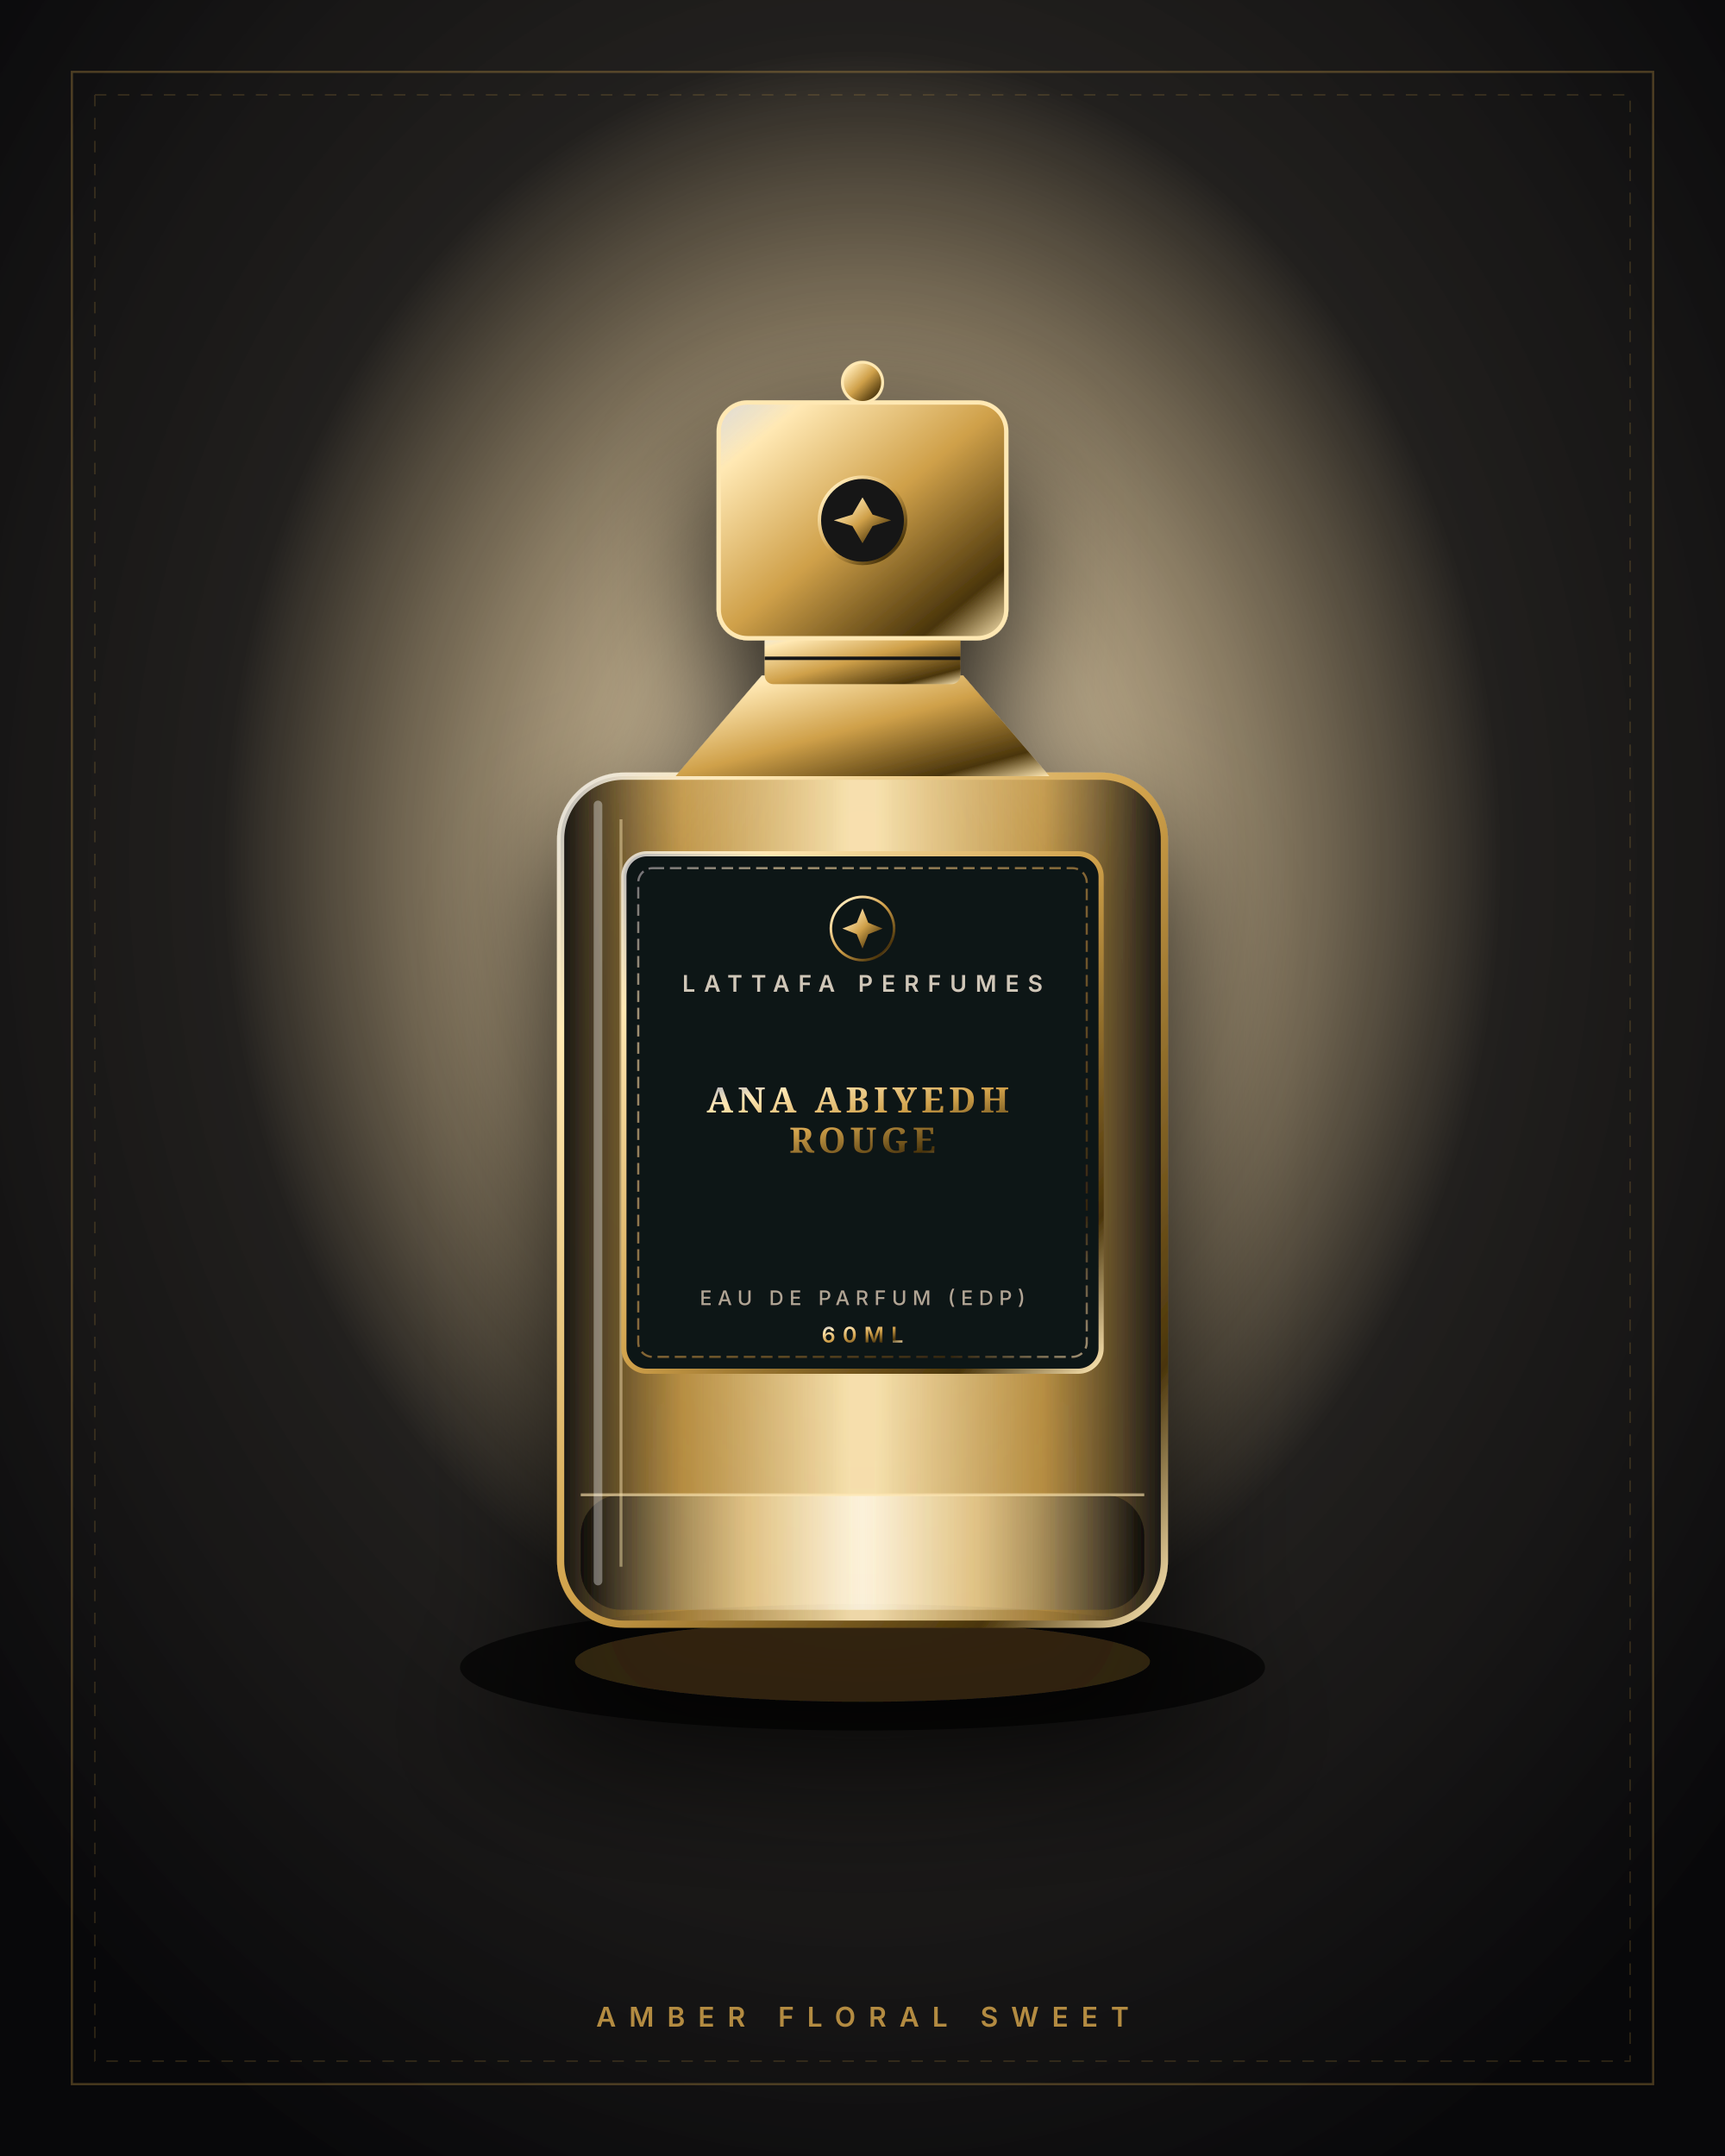
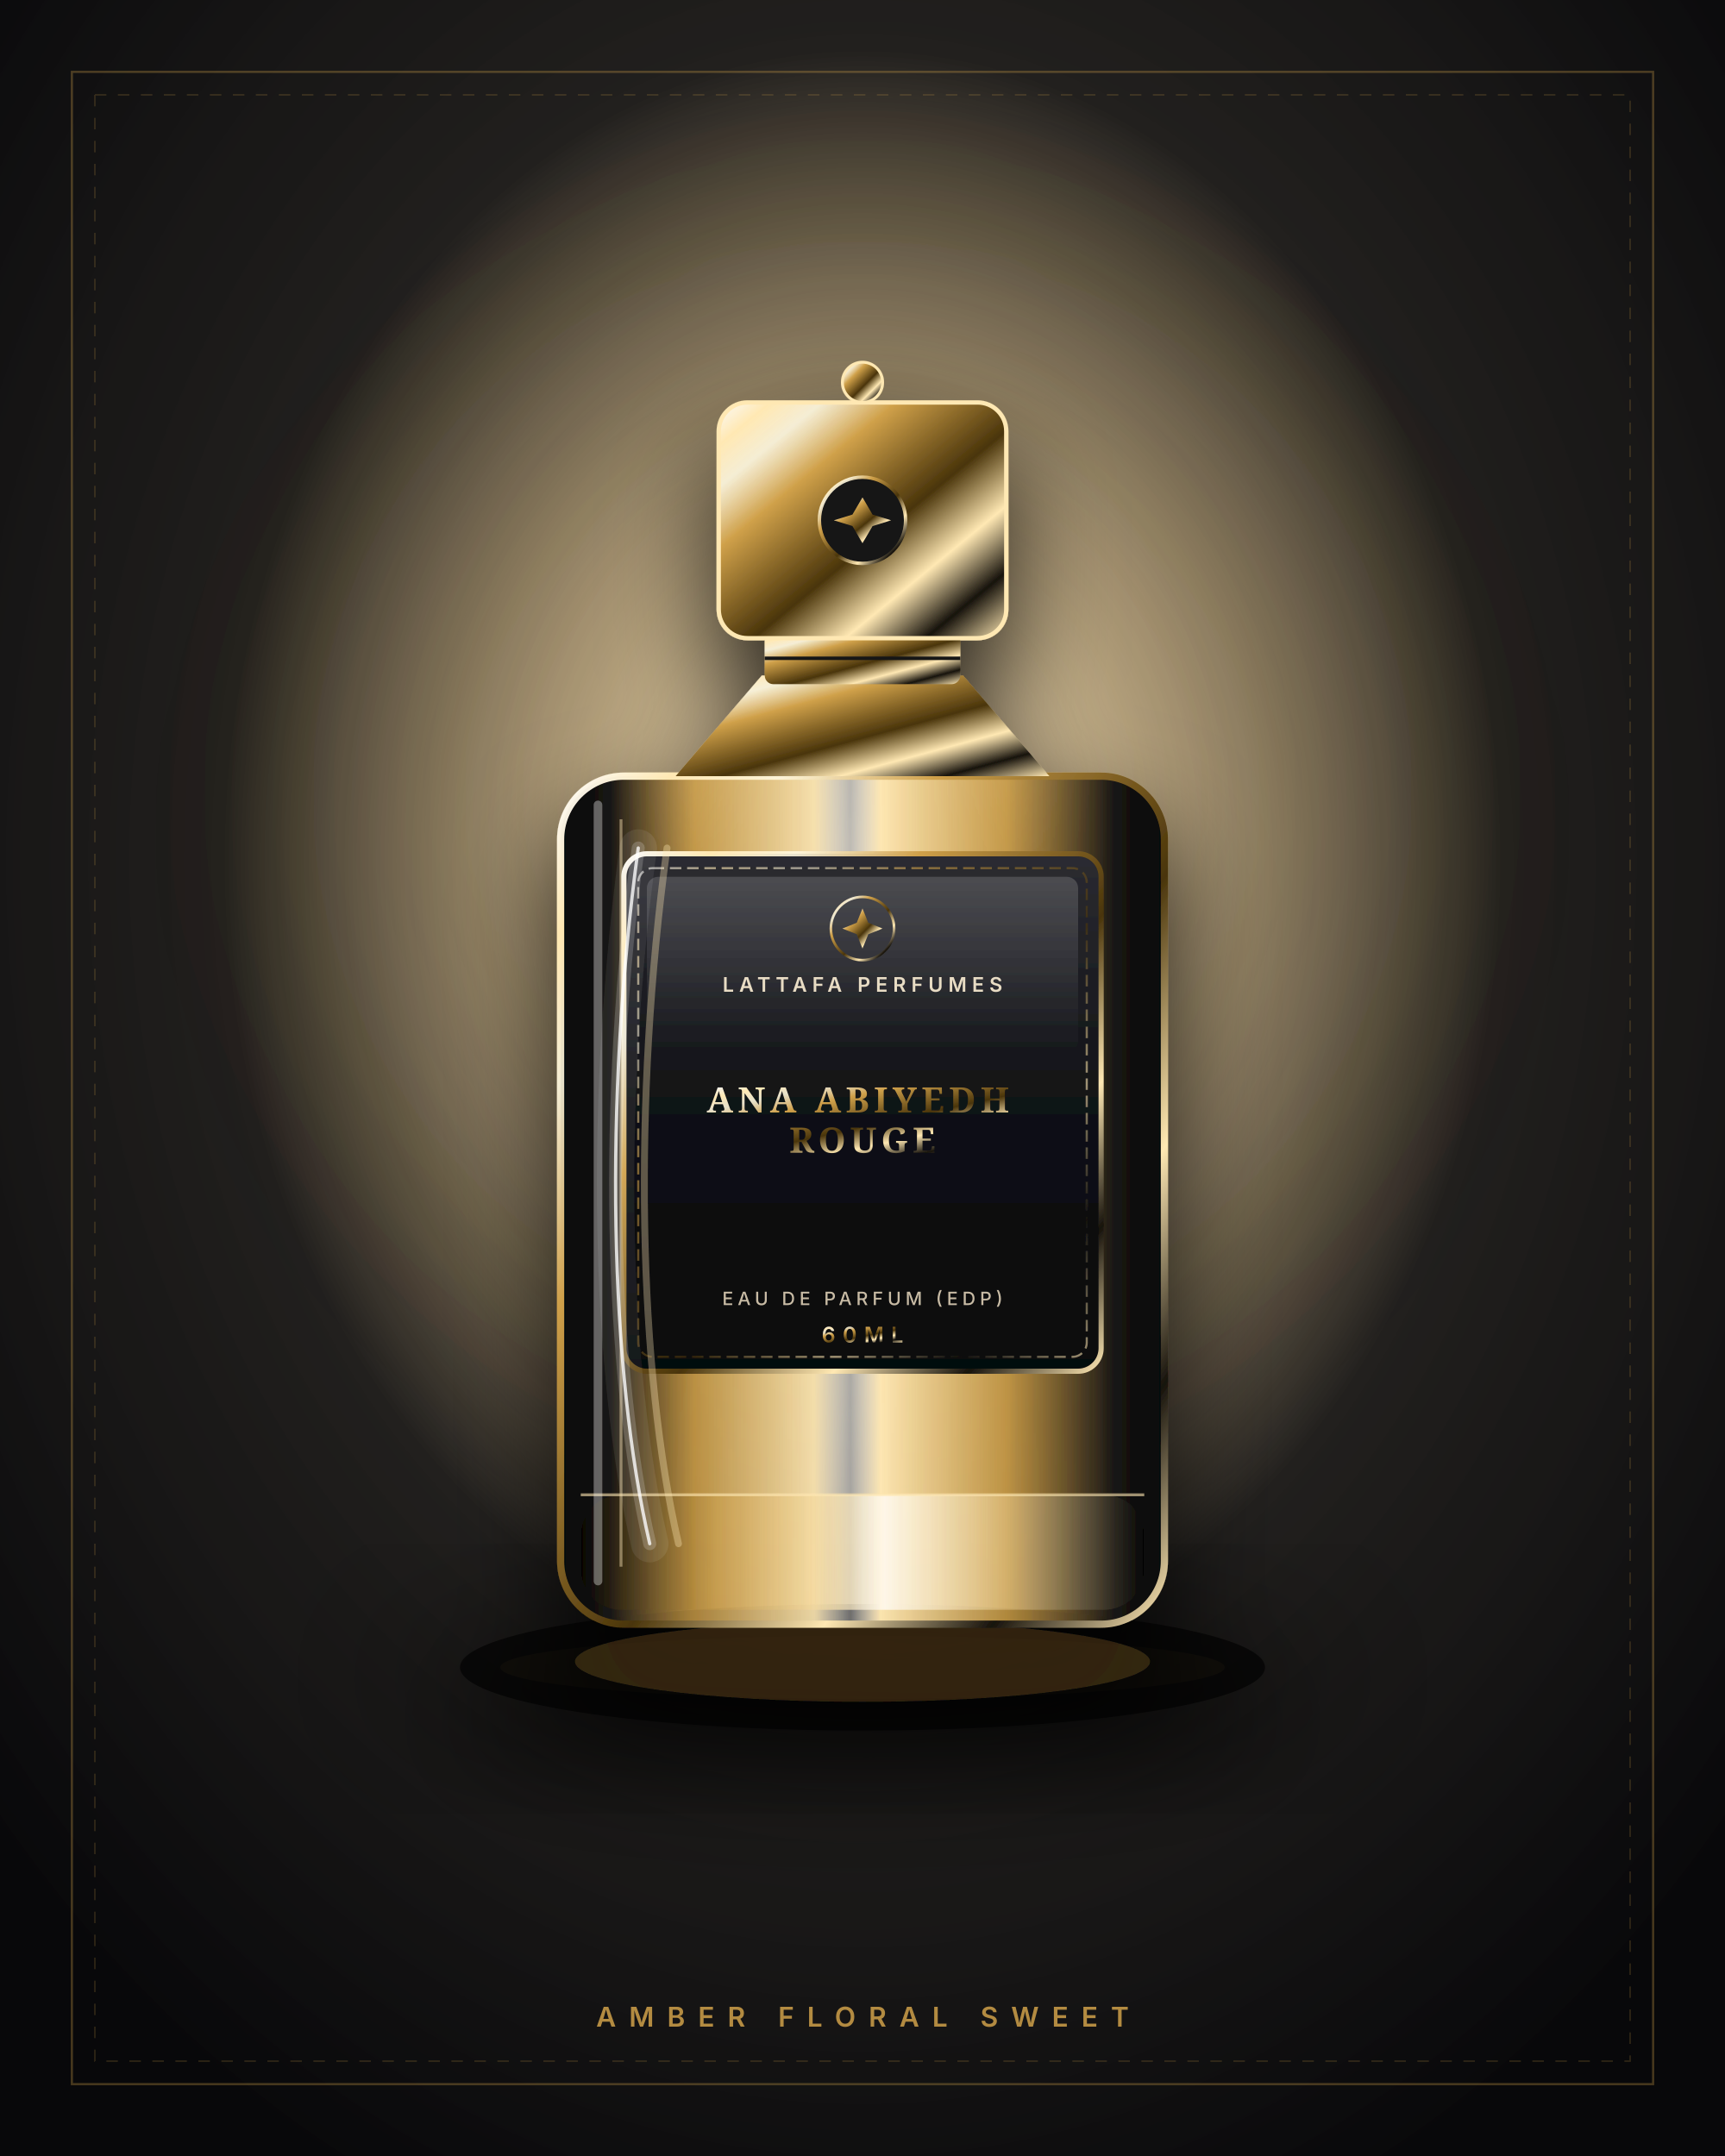
<svg xmlns="http://www.w3.org/2000/svg" viewBox="0 0 600 750" width="600" height="750">
  <defs>
    <radialGradient id="ambG" cx="50%" cy="40%" r="68%">
      <stop offset="0%" stop-color="#cfa049" stop-opacity="0.32" />
      <stop offset="55%" stop-color="#171513" stop-opacity="0.95" />
      <stop offset="100%" stop-color="#08080a" />
    </radialGradient>
    <linearGradient id="metalG" x1="0%" y1="0%" x2="100%" y2="100%">
-       <stop offset="0%" stop-color="#ffffff" stop-opacity="0.7" />
-       <stop offset="15%" stop-color="#ffe8b3" />
-       <stop offset="50%" stop-color="#cfa049" />
-       <stop offset="85%" stop-color="#4a350b" />
+       <stop offset="0%" stop-color="#ffffff" stop-opacity="0.95" />
+       <stop offset="9%" stop-color="#ffe8b3" />
+       <stop offset="18%" stop-color="#fff8df" stop-opacity="0.9" />
+       <stop offset="31%" stop-color="#cfa049" />
+       <stop offset="56%" stop-color="#4a350b" />
+       <stop offset="72%" stop-color="#ffe8b3" />
+       <stop offset="86%" stop-color="#17130c" />
      <stop offset="100%" stop-color="#ffe8b3" />
    </linearGradient>
    <linearGradient id="bodyG" x1="0%" y1="0%" x2="100%" y2="0%">
-       <stop offset="0%" stop-color="#171513" />
-       <stop offset="20%" stop-color="#cfa049" stop-opacity="0.75" />
-       <stop offset="48%" stop-color="#ffe8b3" stop-opacity="0.92" />
-       <stop offset="52%" stop-color="#ffe8b3" stop-opacity="0.92" />
-       <stop offset="80%" stop-color="#cfa049" stop-opacity="0.75" />
-       <stop offset="100%" stop-color="#171513" />
+       <stop offset="0%" stop-color="#050609" />
+       <stop offset="8%" stop-color="#171513" />
+       <stop offset="22%" stop-color="#cfa049" stop-opacity="0.78" />
+       <stop offset="42%" stop-color="#ffe8b3" stop-opacity="0.9" />
+       <stop offset="48%" stop-color="#ffffff" stop-opacity="0.38" />
+       <stop offset="53%" stop-color="#ffe8b3" stop-opacity="0.98" />
+       <stop offset="74%" stop-color="#cfa049" stop-opacity="0.82" />
+       <stop offset="92%" stop-color="#171513" />
+       <stop offset="100%" stop-color="#050609" />
    </linearGradient>
    <linearGradient id="baseG" x1="0%" y1="0%" x2="100%" y2="0%">
      <stop offset="0%" stop-color="#000000" stop-opacity="0.8" />
-       <stop offset="30%" stop-color="#ffe8b3" stop-opacity="0.4" />
-       <stop offset="50%" stop-color="#ffffff" stop-opacity="0.6" />
-       <stop offset="70%" stop-color="#ffe8b3" stop-opacity="0.4" />
+       <stop offset="24%" stop-color="#cfa049" stop-opacity="0.38" />
+       <stop offset="46%" stop-color="#ffe8b3" stop-opacity="0.72" />
+       <stop offset="54%" stop-color="#ffffff" stop-opacity="0.78" />
+       <stop offset="76%" stop-color="#ffe8b3" stop-opacity="0.36" />
      <stop offset="100%" stop-color="#000000" stop-opacity="0.8" />
    </linearGradient>
+     <linearGradient id="labelG" x1="0%" y1="0%" x2="0%" y2="100%">
+       <stop offset="0%" stop-color="#2b2b31" />
+       <stop offset="48%" stop-color="#111216" />
+       <stop offset="100%" stop-color="#06070a" />
+     </linearGradient>
+     <linearGradient id="labelSheen" x1="0%" y1="0%" x2="0%" y2="100%">
+       <stop offset="0%" stop-color="#ffffff" stop-opacity="0.75" />
+       <stop offset="100%" stop-color="#ffffff" stop-opacity="0" />
+     </linearGradient>
+     <radialGradient id="bloomG" cx="50%" cy="45%" r="58%">
+       <stop offset="0%" stop-color="#ffe8b3" stop-opacity="0.24" />
+       <stop offset="42%" stop-color="#cfa049" stop-opacity="0.10" />
+       <stop offset="100%" stop-color="#171513" stop-opacity="0" />
+     </radialGradient>
    <filter id="flaconShadow" x="-30%" y="-20%" width="160%" height="150%">
-       <feDropShadow dx="0" dy="20" stdDeviation="22" flood-color="#000000" flood-opacity="0.85" />
+       <feDropShadow dx="0" dy="18" stdDeviation="18" flood-color="#000000" flood-opacity="0.8" />
+     </filter>
+     <filter id="softGlow" x="-40%" y="-40%" width="180%" height="180%">
+       <feGaussianBlur stdDeviation="28" />
    </filter>
  </defs>
  <rect width="600" height="750" fill="url(#ambG)" />
+   <circle cx="300" cy="300" r="245" fill="url(#bloomG)" filter="url(#softGlow)" />
+   <ellipse cx="300" cy="584" rx="174" ry="26" fill="#000000" opacity="0.42" filter="url(#softGlow)" />
+   <ellipse cx="300" cy="580" rx="126" ry="11" fill="#cfa049" opacity="0.14" />
  <rect x="25" y="25" width="550" height="700" fill="none" stroke="#cfa049" stroke-width="0.75" opacity="0.32" />
  <rect x="33" y="33" width="534" height="684" fill="none" stroke="#cfa049" stroke-width="0.5" stroke-dasharray="4,4" opacity="0.2" />
  <g transform="translate(300, 365)" filter="url(#flaconShadow)">
    <ellipse cx="0" cy="215" rx="140" ry="22" fill="#000000" opacity="0.65" />
    <ellipse cx="0" cy="213" rx="100" ry="14" fill="#cfa049" opacity="0.2" />
    <rect x="-105" y="-95" width="210" height="295" rx="22" fill="url(#bodyG)" stroke="url(#metalG)" stroke-width="2.5" />
    <rect x="-98" y="155" width="196" height="40" rx="14" fill="url(#baseG)" opacity="0.9" />
    <line x1="-98" y1="155" x2="98" y2="155" stroke="#ffe8b3" stroke-width="1" opacity="0.6" />
    <line x1="-92" y1="-85" x2="-92" y2="185" stroke="#ffffff" stroke-width="3" stroke-linecap="round" opacity="0.35" />
    <line x1="-84" y1="-80" x2="-84" y2="180" stroke="#ffe8b3" stroke-width="1" opacity="0.45" />
-     <rect x="-83.0" y="-68.0" width="166" height="180" rx="8" fill="#111216" stroke="url(#metalG)" stroke-width="1.8" />
+     <rect x="-83.0" y="-68.0" width="166" height="180" rx="8" fill="url(#labelG)" stroke="url(#metalG)" stroke-width="1.8" />
    <rect x="-78.0" y="-63.0" width="156" height="170" rx="5" fill="none" stroke="url(#metalG)" stroke-width="0.75" stroke-dasharray="4,2" opacity="0.6" />
+     <rect x="-75.0" y="-60.0" width="150" height="61.2" rx="4" fill="url(#labelSheen)" opacity="0.22" />
    <g transform="translate(0, -42.0)">
      <circle cx="0" cy="0" r="11" fill="none" stroke="url(#metalG)" stroke-width="0.9" />
      <polygon points="0,-7 2,-2 7,0 2,2 0,7 -2,2 -7,0 -2,-2" fill="url(#metalG)" />
    </g>
-     <text x="0" y="-20.0" font-family="'Inter', -apple-system, sans-serif" font-size="8" font-weight="600" letter-spacing="3" fill="#cfc7b8" text-anchor="middle">LATTAFA PERFUMES</text>
+     <text x="0" y="-20.0" font-family="'Inter', -apple-system, sans-serif" font-size="7" font-weight="600" letter-spacing="1.8" fill="#e8dcc4" text-anchor="middle">LATTAFA PERFUMES</text>
    <line x1="-63.0" y1="-12.0" x2="63.0" y2="-12.0" stroke="url(#metalG)" stroke-width="0.6" opacity="0.5" />
    <text x="0" y="22.0" font-family="'Cinzel', 'Playfair Display', 'Georgia', serif" font-size="12.2" font-weight="700" letter-spacing="1.6" fill="url(#metalG)" text-anchor="middle">
      <tspan x="0" dy="0">ANA ABIYEDH</tspan>
      <tspan x="0" dy="14">ROUGE</tspan>
    </text>
    <line x1="-59.0" y1="74.0" x2="59.0" y2="74.0" stroke="url(#metalG)" stroke-width="0.6" opacity="0.5" />
-     <text x="0" y="89.0" font-family="'Inter', -apple-system, sans-serif" font-size="7" font-weight="500" letter-spacing="2" fill="#b0a594" text-anchor="middle">EAU DE PARFUM (EDP)</text>
+     <text x="0" y="89.0" font-family="'Inter', -apple-system, sans-serif" font-size="6.4" font-weight="500" letter-spacing="1.5" fill="#c8bba4" text-anchor="middle">EAU DE PARFUM (EDP)</text>
    <text x="0" y="102.0" font-family="'Inter', -apple-system, sans-serif" font-size="7.5" font-weight="600" letter-spacing="2.5" fill="url(#metalG)" text-anchor="middle">60ML</text>
    <path d="M-65,-95 L-35,-130 L35,-130 L65,-95 Z" fill="url(#metalG)" />
    <rect x="-34" y="-145" width="68" height="18" rx="3" fill="url(#metalG)" />
    <line x1="-34" y1="-136" x2="34" y2="-136" stroke="#121316" stroke-width="1.2" />
    <rect x="-50" y="-225" width="100" height="82" rx="10" fill="url(#metalG)" stroke="#ffe8b3" stroke-width="1.5" />
    <circle cx="0" cy="-184" r="15" fill="#121316" stroke="url(#metalG)" stroke-width="1.2" />
    <polygon points="0,-192 3.5,-186 10,-184 3.5,-182 0,-176 -3.5,-182 -10,-184 -3.5,-186" fill="url(#metalG)" />
    <circle cx="0" cy="-232" r="7" fill="url(#metalG)" stroke="#ffe8b3" stroke-width="1" />
+     <path d="M-78,-70 C-90,18 -88,112 -74,172" fill="none" stroke="#ffffff" stroke-width="13" stroke-linecap="round" opacity="0.075" />
+     <path d="M-78,-70 C-90,18 -88,112 -74,172" fill="none" stroke="#ffffff" stroke-width="4.5" stroke-linecap="round" opacity="0.18" />
+     <path d="M-78,-70 C-90,18 -88,112 -74,172" fill="none" stroke="#ffffff" stroke-width="1.15" stroke-linecap="round" opacity="0.78" />
+     <path d="M-78,-70 C-90,18 -88,112 -74,172" fill="none" stroke="#ffe8b3" stroke-width="2.4" stroke-linecap="round" opacity="0.34" transform="translate(10,0)" />
  </g>
  <text x="300" y="705" font-family="'Inter', -apple-system, sans-serif" font-size="9.5" font-weight="600" letter-spacing="4.5" fill="#cfa049" opacity="0.85" text-anchor="middle">AMBER FLORAL SWEET</text>
</svg>
